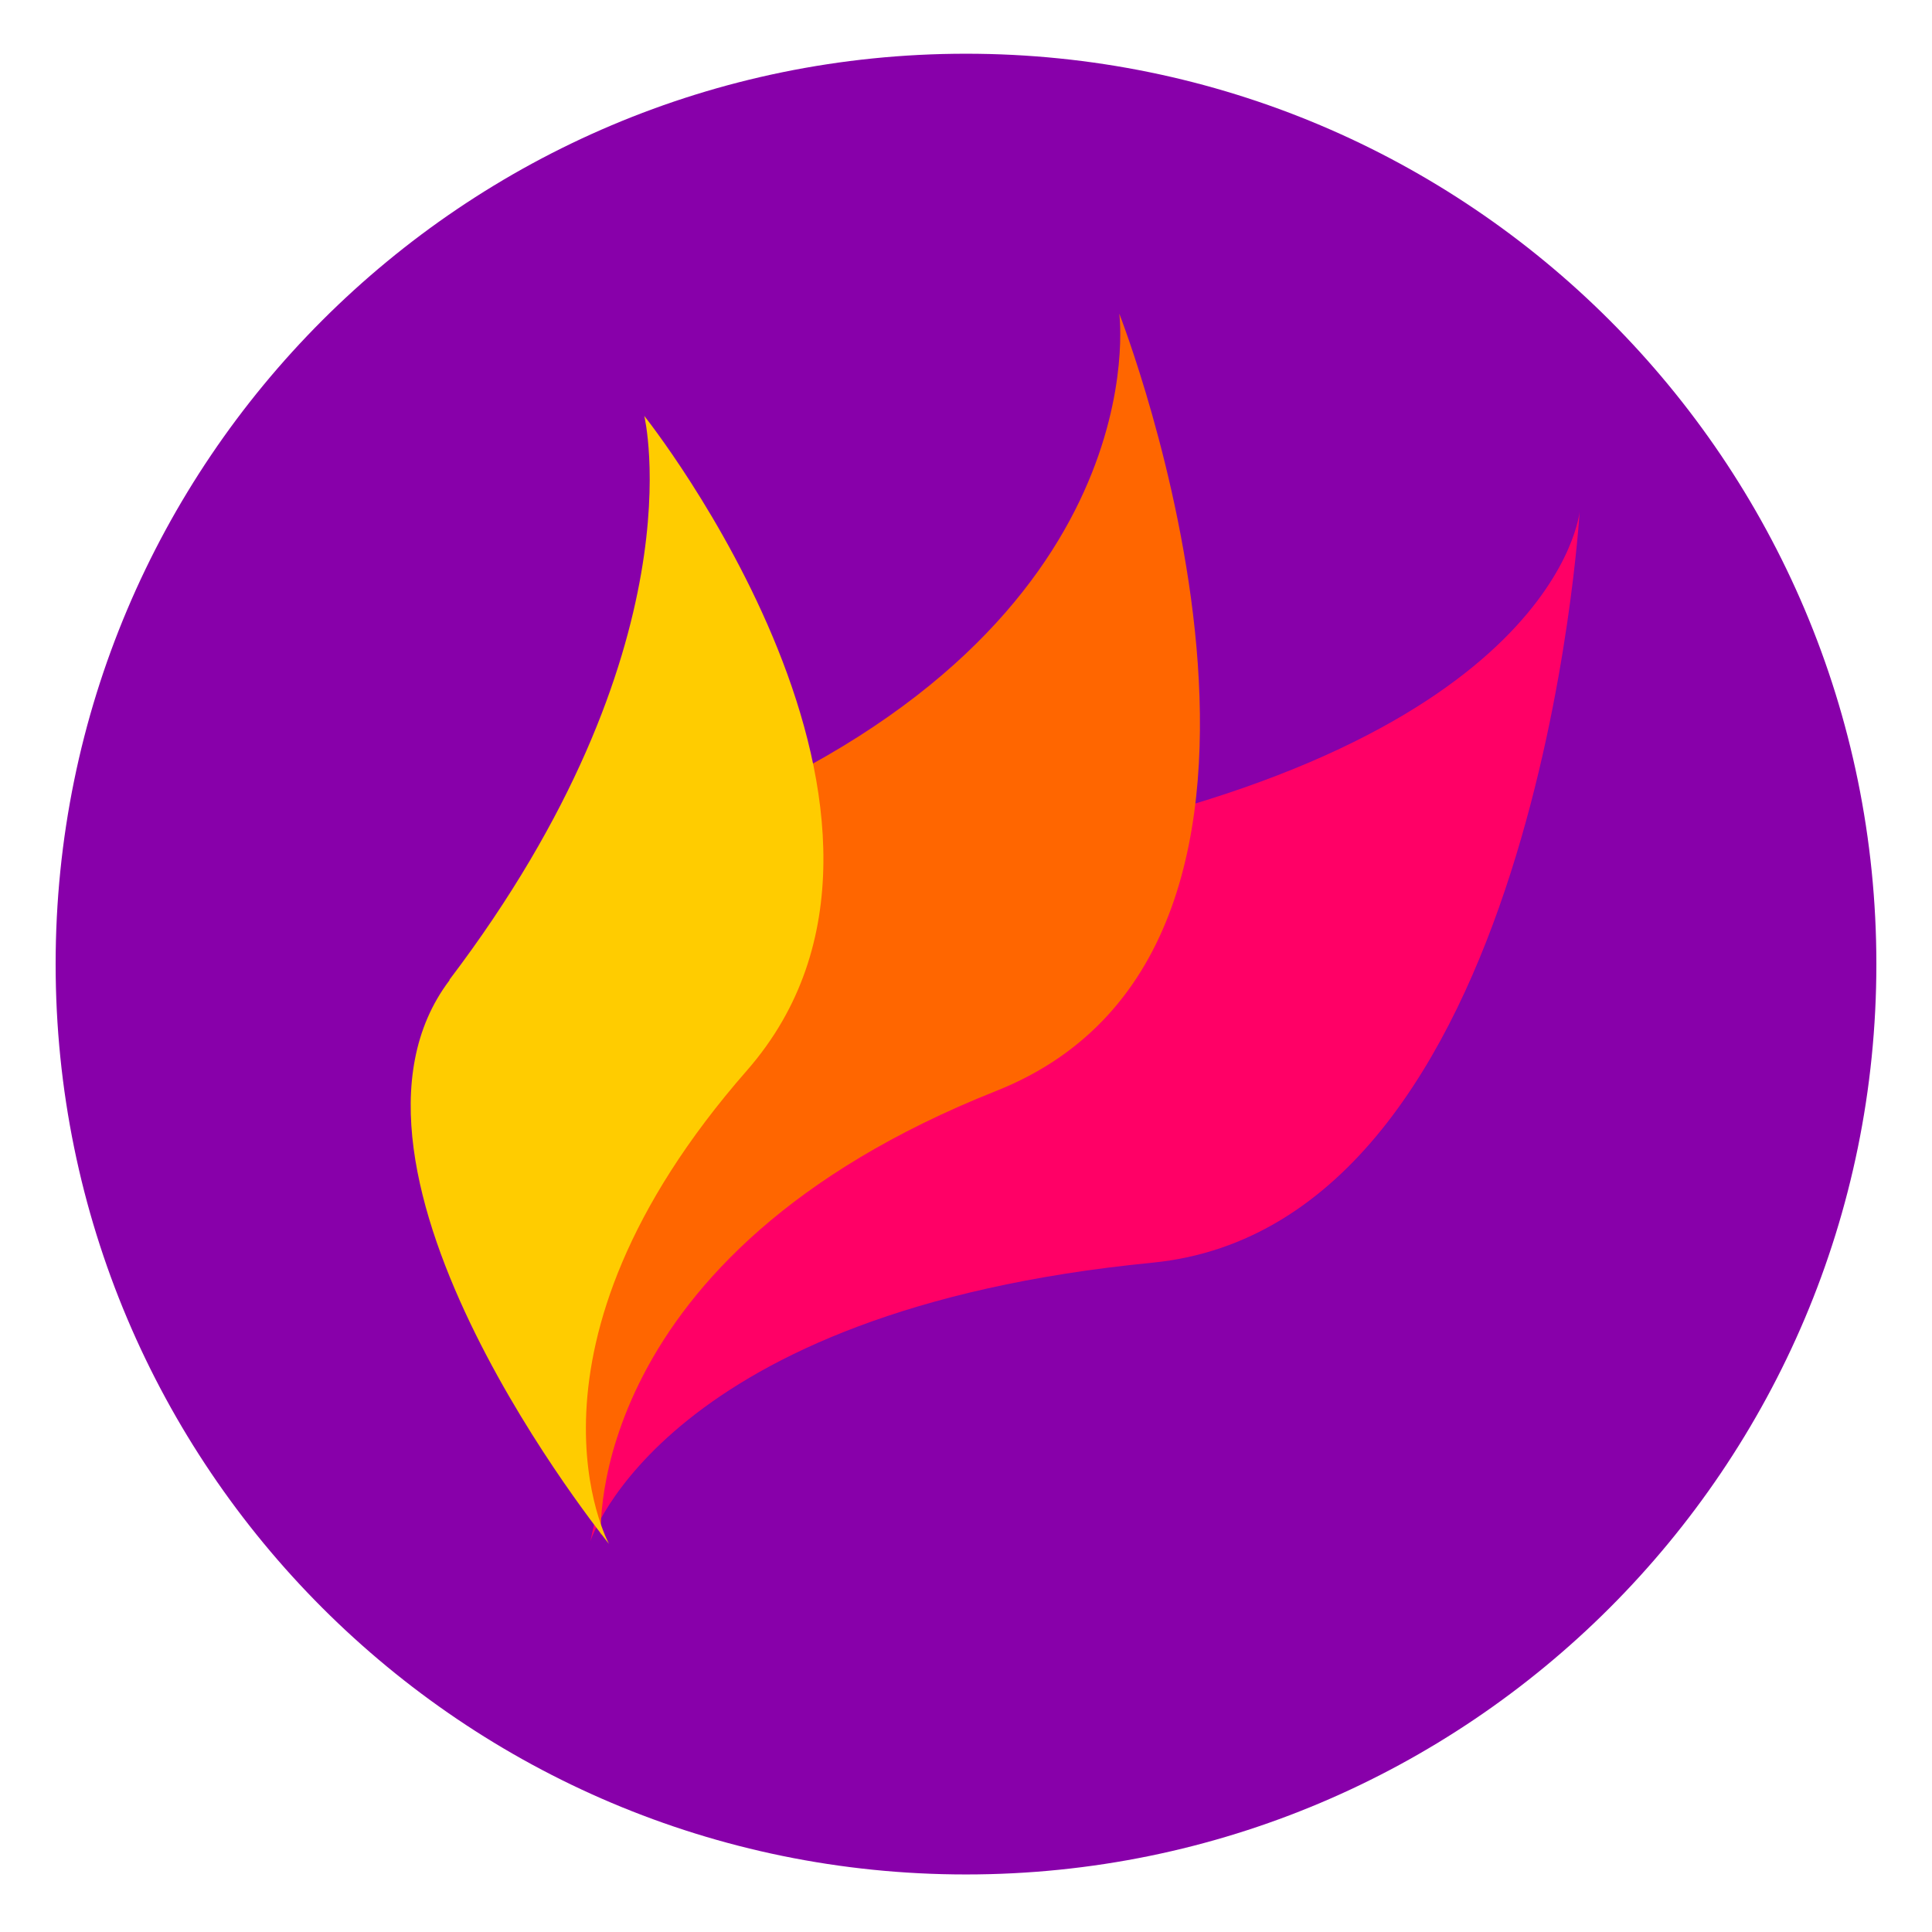
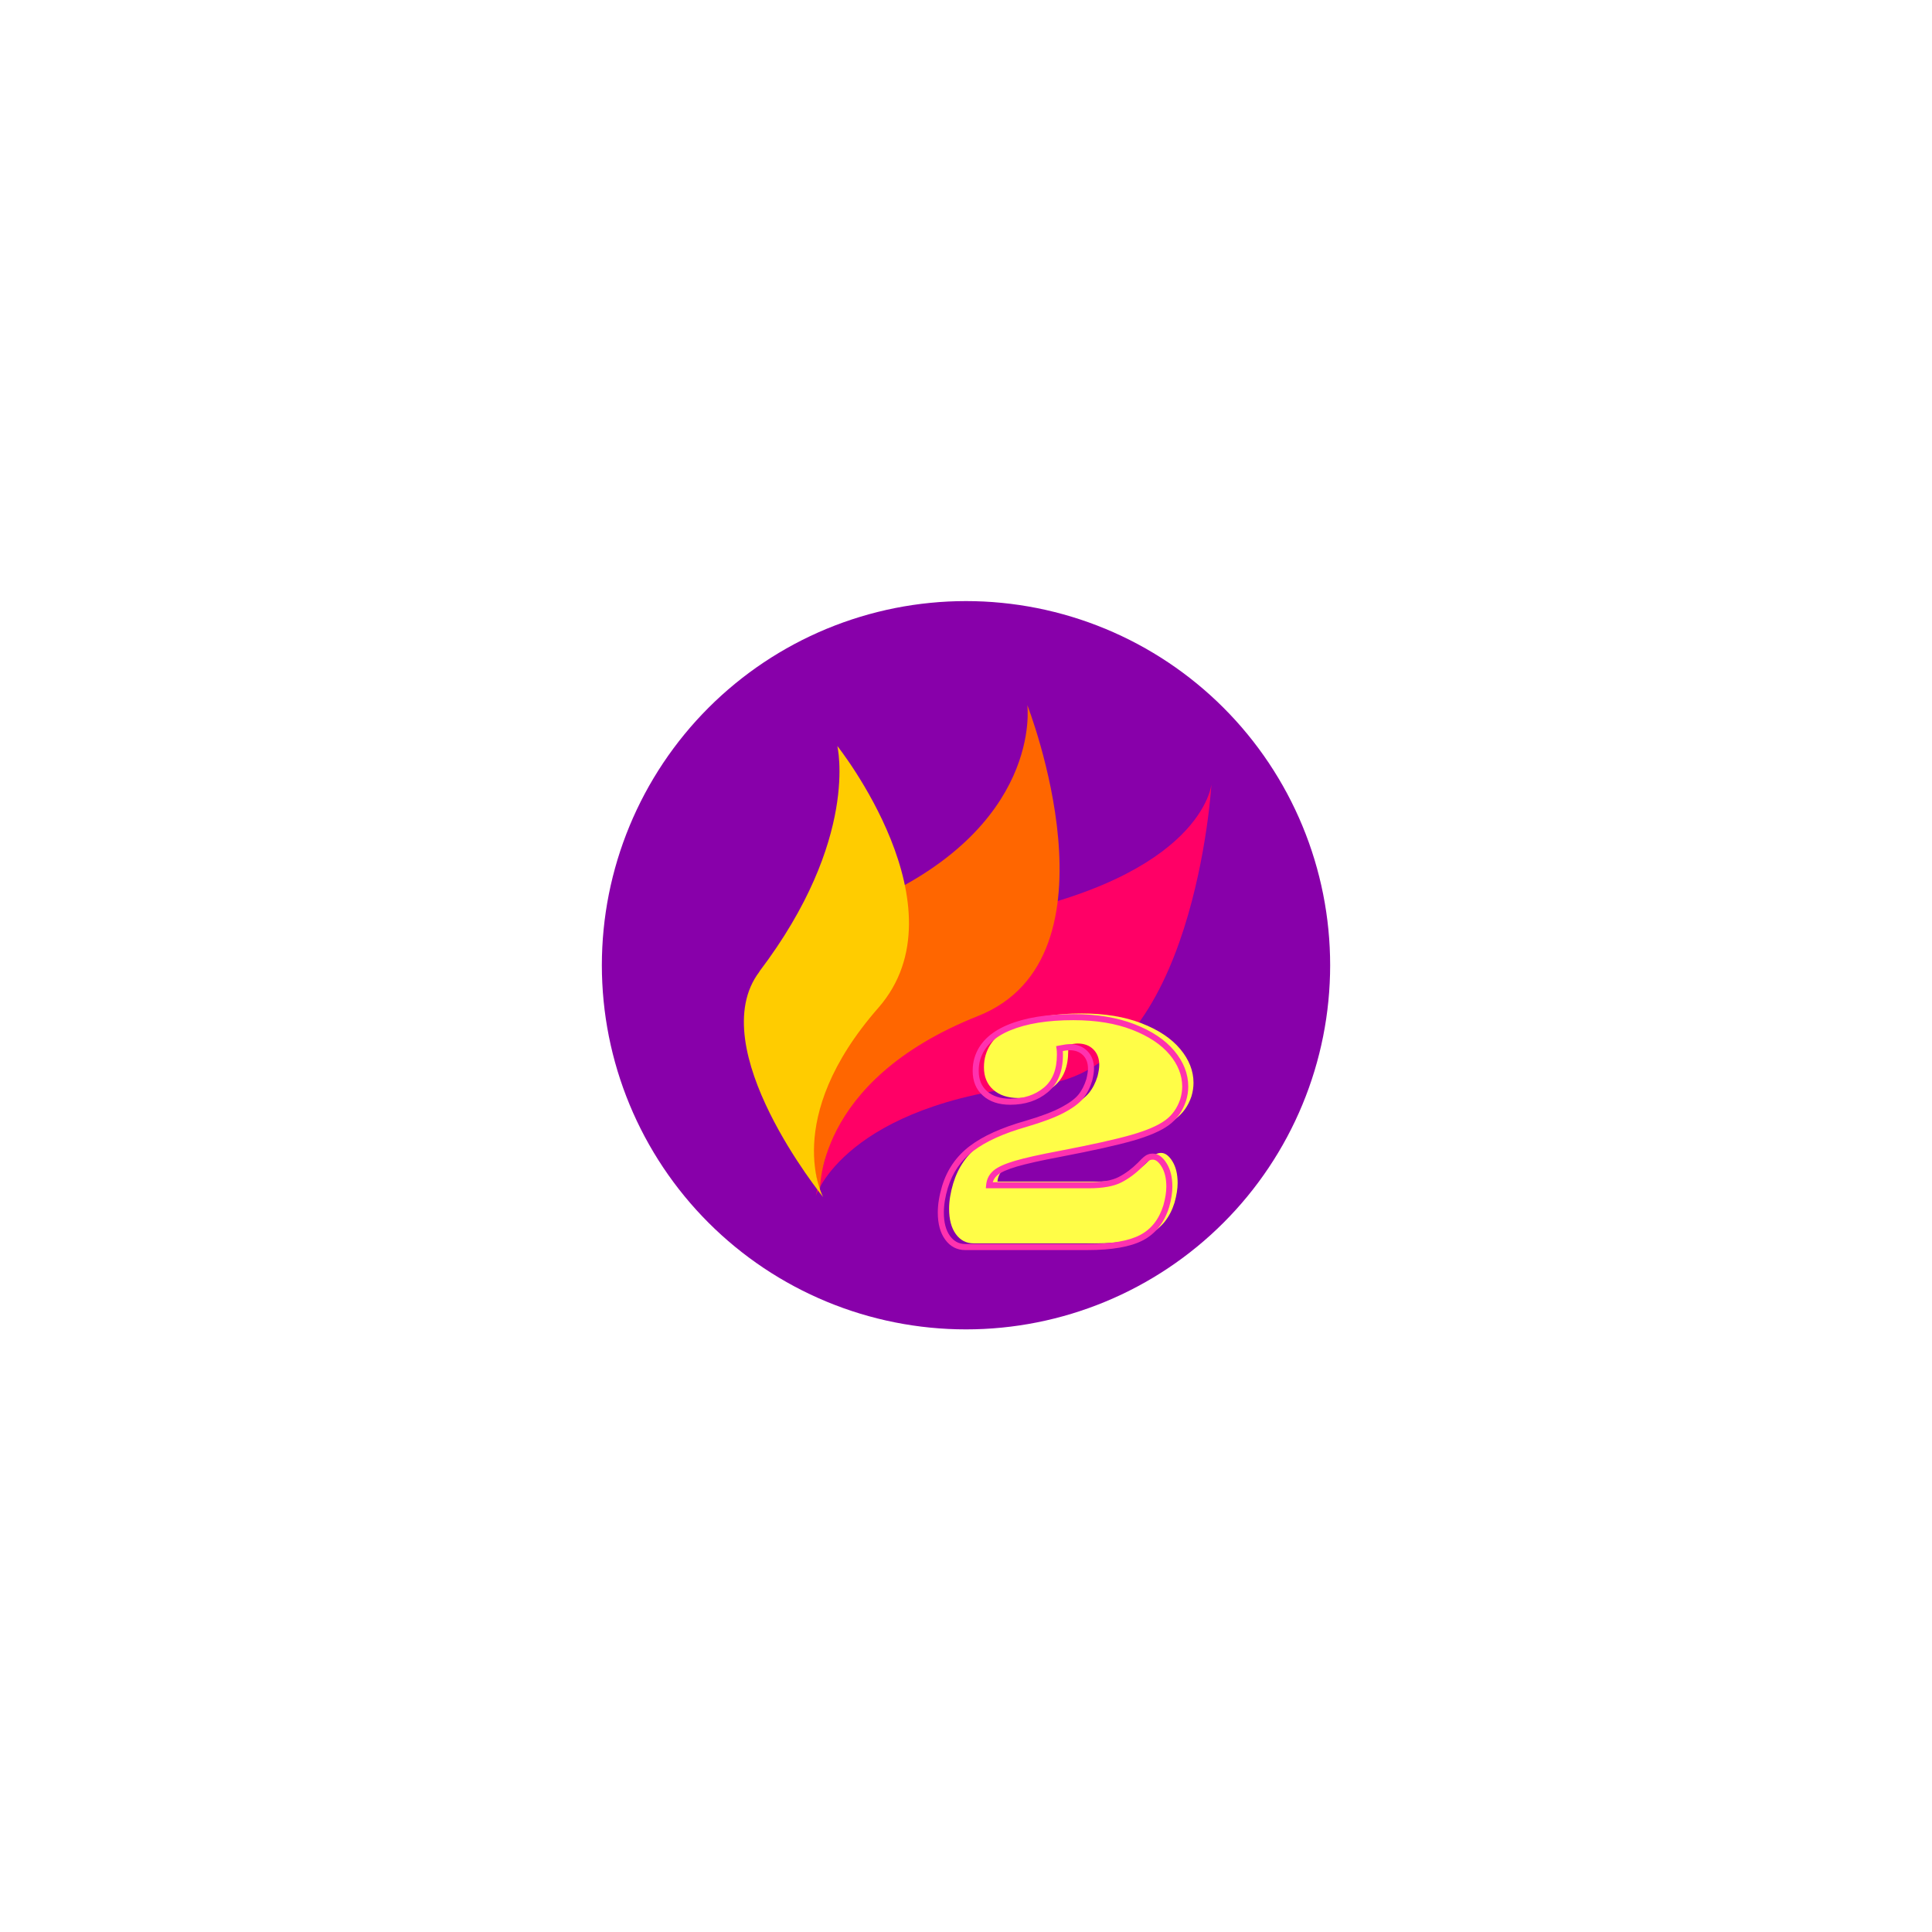
- <svg xmlns="http://www.w3.org/2000/svg" version="1.1" viewBox="0 0 64 64" width="64" height="64" id="svg4">
-   <defs id="defs4" />
-   <g id="g5" transform="matrix(0.9424079,0,0,0.9424079,1.842947,1.779597)">
-     <path fill="#8800aa" d="M 32,0 A 32,32 0 0 1 32,64 32,32 0 0 1 32,0 Z" id="path1" style="display:inline" />
-     <path fill="#ff0066" d="m 34.302,27.764 c 18.554,-3.581 19.267,-11.673 19.267,-11.673 0,0 -1.461,25.078 -15.021,26.405 -17.183,1.681 -19.75,9.787 -19.75,9.787 0,0 4.595,-22.413 15.504,-24.519 z" id="path2" style="display:inline" />
-     <path fill="#ff6600" d="M 23.106,26.657 C 38.828,20 37.388,9.137 37.388,9.137 c 0,0 8.68,22.158 -4.332,27.324 -14.536,5.771 -13.889,15.628 -13.889,15.628 0,0 -5.293,-21.522 3.94,-25.432 z" id="path3" style="display:inline" />
-     <path fill="#ffcc00" d="M 13.845,32.548 C 22.678,20.9 20.691,12.731 20.691,12.731 c 0,0 11.309,14.19 3.616,23 -8.602,9.818 -4.856,16.649 -4.856,16.649 0,0 -10.672,-13.132 -5.606,-19.812 z" id="path4" style="display:inline" />
+ <svg xmlns="http://www.w3.org/2000/svg" width="1080" zoomAndPan="magnify" viewBox="0 0 810 810" height="1080" preserveAspectRatio="xMidYMid meet" version="1.0">
+   <defs>
+     <g />
+     <clipPath id="4164acbb92">
+       <rect x="0" width="113" y="0" height="212" />
+     </clipPath>
+   </defs>
+   <path fill="#8800aa" d="M 405 252.008 C 407.5 252.008 409.996 252.07 412.492 252.191 C 414.988 252.316 417.477 252.5 419.965 252.746 C 422.449 252.988 424.93 253.297 427.402 253.66 C 429.871 254.027 432.332 254.457 434.785 254.941 C 437.234 255.43 439.672 255.977 442.098 256.586 C 444.52 257.191 446.926 257.859 449.316 258.582 C 451.707 259.309 454.082 260.094 456.434 260.934 C 458.785 261.777 461.117 262.676 463.426 263.629 C 465.734 264.586 468.016 265.598 470.273 266.668 C 472.535 267.734 474.766 268.859 476.969 270.035 C 479.172 271.215 481.344 272.445 483.488 273.73 C 485.633 275.016 487.742 276.352 489.82 277.738 C 491.895 279.125 493.938 280.566 495.945 282.055 C 497.953 283.543 499.922 285.078 501.852 286.664 C 503.785 288.25 505.676 289.879 507.527 291.559 C 509.379 293.234 511.188 294.957 512.953 296.727 C 514.723 298.492 516.441 300.301 518.121 302.152 C 519.801 304.004 521.43 305.895 523.016 307.828 C 524.602 309.758 526.137 311.727 527.625 313.734 C 529.113 315.742 530.551 317.781 531.941 319.859 C 533.328 321.938 534.664 324.047 535.949 326.191 C 537.234 328.336 538.465 330.508 539.645 332.711 C 540.82 334.914 541.945 337.145 543.012 339.406 C 544.082 341.664 545.094 343.945 546.047 346.254 C 547.004 348.562 547.902 350.895 548.746 353.246 C 549.586 355.598 550.371 357.969 551.098 360.363 C 551.82 362.754 552.488 365.16 553.094 367.582 C 553.703 370.008 554.25 372.445 554.738 374.895 C 555.223 377.344 555.652 379.805 556.02 382.277 C 556.383 384.75 556.691 387.227 556.934 389.715 C 557.18 392.203 557.363 394.691 557.484 397.188 C 557.609 399.684 557.672 402.18 557.672 404.68 C 557.672 407.18 557.609 409.676 557.484 412.172 C 557.363 414.664 557.18 417.156 556.934 419.645 C 556.691 422.129 556.383 424.609 556.02 427.082 C 555.652 429.551 555.223 432.012 554.738 434.465 C 554.25 436.914 553.703 439.352 553.094 441.773 C 552.488 444.199 551.82 446.605 551.098 448.996 C 550.371 451.387 549.586 453.758 548.746 456.113 C 547.902 458.465 547.004 460.797 546.047 463.105 C 545.094 465.41 544.082 467.695 543.012 469.953 C 541.945 472.211 540.82 474.445 539.645 476.648 C 538.465 478.852 537.234 481.023 535.949 483.168 C 534.664 485.309 533.328 487.422 531.941 489.5 C 530.551 491.574 529.113 493.617 527.625 495.625 C 526.137 497.633 524.602 499.602 523.016 501.531 C 521.43 503.465 519.801 505.355 518.121 507.207 C 516.441 509.059 514.723 510.867 512.953 512.633 C 511.188 514.398 509.379 516.121 507.527 517.801 C 505.676 519.477 503.785 521.109 501.852 522.695 C 499.922 524.281 497.953 525.816 495.945 527.305 C 493.938 528.793 491.895 530.23 489.82 531.621 C 487.742 533.008 485.633 534.344 483.488 535.629 C 481.344 536.914 479.172 538.145 476.969 539.32 C 474.766 540.5 472.535 541.625 470.273 542.691 C 468.016 543.758 465.734 544.773 463.426 545.727 C 461.117 546.684 458.785 547.582 456.434 548.426 C 454.082 549.266 451.707 550.051 449.316 550.777 C 446.926 551.5 444.52 552.168 442.098 552.773 C 439.672 553.383 437.234 553.93 434.785 554.414 C 432.332 554.902 429.871 555.332 427.402 555.695 C 424.93 556.062 422.449 556.371 419.965 556.613 C 417.477 556.859 414.988 557.043 412.492 557.164 C 409.996 557.289 407.5 557.348 405 557.348 C 402.5 557.348 400.004 557.289 397.508 557.164 C 395.012 557.043 392.523 556.859 390.035 556.613 C 387.551 556.371 385.07 556.062 382.598 555.695 C 380.129 555.332 377.668 554.902 375.215 554.414 C 372.766 553.93 370.328 553.383 367.902 552.773 C 365.48 552.168 363.074 551.5 360.684 550.777 C 358.293 550.051 355.918 549.266 353.566 548.426 C 351.215 547.582 348.883 546.684 346.574 545.727 C 344.266 544.773 341.984 543.758 339.727 542.691 C 337.465 541.625 335.234 540.5 333.031 539.32 C 330.828 538.145 328.656 536.914 326.512 535.629 C 324.367 534.344 322.258 533.008 320.18 531.621 C 318.105 530.23 316.062 528.793 314.055 527.305 C 312.047 525.816 310.078 524.281 308.148 522.695 C 306.215 521.109 304.324 519.477 302.473 517.801 C 300.621 516.121 298.812 514.398 297.047 512.633 C 295.277 510.867 293.559 509.059 291.879 507.207 C 290.199 505.355 288.57 503.465 286.984 501.531 C 285.398 499.602 283.863 497.633 282.375 495.625 C 280.887 493.617 279.449 491.574 278.059 489.5 C 276.672 487.422 275.336 485.309 274.051 483.168 C 272.766 481.023 271.535 478.852 270.355 476.648 C 269.18 474.445 268.055 472.211 266.988 469.953 C 265.918 467.695 264.906 465.41 263.953 463.105 C 262.996 460.797 262.098 458.465 261.254 456.113 C 260.414 453.758 259.629 451.387 258.902 448.996 C 258.18 446.605 257.512 444.199 256.906 441.773 C 256.297 439.352 255.75 436.914 255.262 434.465 C 254.777 432.012 254.348 429.551 253.98 427.082 C 253.617 424.609 253.309 422.129 253.066 419.645 C 252.82 417.156 252.637 414.664 252.516 412.172 C 252.391 409.676 252.328 407.18 252.328 404.68 C 252.328 402.18 252.391 399.684 252.516 397.188 C 252.637 394.691 252.82 392.203 253.066 389.715 C 253.309 387.227 253.617 384.75 253.98 382.277 C 254.348 379.805 254.777 377.344 255.262 374.895 C 255.75 372.445 256.297 370.008 256.906 367.582 C 257.512 365.16 258.18 362.754 258.902 360.363 C 259.629 357.969 260.414 355.598 261.254 353.246 C 262.098 350.895 262.996 348.562 263.953 346.254 C 264.906 343.945 265.918 341.664 266.988 339.406 C 268.055 337.145 269.18 334.914 270.355 332.711 C 271.535 330.508 272.766 328.336 274.051 326.191 C 275.336 324.047 276.672 321.938 278.059 319.859 C 279.449 317.781 280.887 315.742 282.375 313.734 C 283.863 311.727 285.398 309.758 286.984 307.828 C 288.57 305.895 290.199 304.004 291.879 302.152 C 293.559 300.301 295.277 298.492 297.047 296.727 C 298.812 294.957 300.621 293.234 302.473 291.559 C 304.324 289.879 306.215 288.25 308.148 286.664 C 310.078 285.078 312.047 283.543 314.055 282.055 C 316.062 280.566 318.105 279.125 320.18 277.738 C 322.258 276.352 324.367 275.016 326.512 273.73 C 328.656 272.445 330.828 271.215 333.031 270.035 C 335.234 268.859 337.465 267.734 339.727 266.668 C 341.984 265.598 344.266 264.586 346.574 263.629 C 348.883 262.676 351.215 261.777 353.566 260.934 C 355.918 260.094 358.293 259.309 360.684 258.582 C 363.074 257.859 365.48 257.191 367.902 256.586 C 370.328 255.977 372.766 255.43 375.215 254.941 C 377.668 254.457 380.129 254.027 382.598 253.66 C 385.07 253.297 387.551 252.988 390.035 252.746 C 392.523 252.5 395.012 252.316 397.508 252.191 C 400.004 252.07 402.5 252.008 405 252.008 Z M 405 252.008 " fill-opacity="1" fill-rule="nonzero" />
+   <path fill="#ff0066" d="M 415.98 384.469 C 504.5 367.383 507.902 328.777 507.902 328.777 C 507.902 328.777 500.93 448.422 436.238 454.75 C 354.258 462.773 342.012 501.445 342.012 501.445 C 342.012 501.445 363.934 394.516 415.98 384.469 Z M 415.98 384.469 " fill-opacity="1" fill-rule="nonzero" />
+   <path fill="#ff6600" d="M 362.57 379.188 C 437.574 347.43 430.707 295.605 430.707 295.605 C 430.707 295.605 472.117 401.32 410.035 425.965 C 340.684 453.496 343.77 500.527 343.77 500.527 C 343.77 500.527 318.516 397.848 362.57 379.191 Z M 362.57 379.188 " fill-opacity="1" fill-rule="nonzero" />
+   <path fill="#ffcc00" d="M 318.383 407.293 C 360.523 351.723 351.047 312.75 351.047 312.75 C 351.047 312.75 405 380.449 368.297 422.48 C 327.254 469.324 345.129 501.914 345.129 501.914 C 345.129 501.914 294.211 439.262 318.383 407.391 Z M 318.383 407.293 " fill-opacity="1" fill-rule="nonzero" />
+   <g transform="matrix(1, 0, 0, 1, 391, 374)">
+     <g clip-path="url(#4164acbb92)">
+       <g fill="#fffd47" fill-opacity="1">
+         <g transform="translate(5.321658, 147.2877)">
+           <g>
+             <path d="M 57.172 -96.391 C 66.816 -96.391 75.188 -95.016 82.281 -92.266 C 89.375 -89.516 94.773 -85.922 98.484 -81.484 C 102.203 -77.047 104.062 -72.316 104.062 -67.297 C 104.062 -65.461 103.773 -63.582 103.203 -61.656 C 101.848 -57.602 99.578 -54.414 96.391 -52.094 C 93.203 -49.781 88.328 -47.68 81.766 -45.797 C 75.211 -43.922 65.133 -41.68 51.531 -39.078 C 43.32 -37.535 37.164 -36.16 33.062 -34.953 C 28.969 -33.742 26.125 -32.461 24.531 -31.109 C 22.938 -29.766 22.047 -28.031 21.859 -25.906 L 63.531 -25.906 C 69.32 -25.906 73.711 -26.676 76.703 -28.219 C 79.703 -29.758 82.504 -31.836 85.109 -34.453 C 86.266 -35.703 87.203 -36.594 87.922 -37.125 C 88.648 -37.656 89.492 -37.922 90.453 -37.922 C 92.191 -37.922 93.785 -36.738 95.234 -34.375 C 96.68 -32.008 97.406 -28.992 97.406 -25.328 C 97.406 -22.91 96.973 -20.16 96.109 -17.078 C 94.172 -10.898 90.691 -6.508 85.672 -3.906 C 80.66 -1.301 73.086 0 62.953 0 L 11.875 0 C 8.781 0 6.289 -1.301 4.406 -3.906 C 2.531 -6.508 1.594 -10.031 1.594 -14.469 C 1.594 -17.75 2.172 -21.32 3.328 -25.188 C 5.359 -31.844 9.07 -37.219 14.469 -41.312 C 19.875 -45.414 27.5 -48.867 37.344 -51.672 C 43.906 -53.598 48.969 -55.5 52.531 -57.375 C 56.102 -59.258 58.66 -61.145 60.203 -63.031 C 61.754 -64.914 62.961 -67.254 63.828 -70.047 C 64.305 -71.984 64.547 -73.578 64.547 -74.828 C 64.547 -77.523 63.723 -79.691 62.078 -81.328 C 60.441 -82.973 58.227 -83.797 55.438 -83.797 C 54.664 -83.797 53.312 -83.602 51.375 -83.219 C 51.477 -82.645 51.531 -81.773 51.531 -80.609 C 51.531 -74.055 49.551 -69.141 45.594 -65.859 C 41.633 -62.578 36.664 -60.938 30.688 -60.938 C 26.25 -60.938 22.723 -62.094 20.109 -64.406 C 17.504 -66.719 16.203 -69.852 16.203 -73.812 C 16.203 -75.738 16.445 -77.477 16.938 -79.031 C 18.676 -84.719 23.066 -89.031 30.109 -91.969 C 37.148 -94.914 46.172 -96.391 57.172 -96.391 Z M 57.172 -96.391 " />
+           </g>
+         </g>
+       </g>
+       <g fill="#ff32af" fill-opacity="1">
+         <g transform="translate(1.850915, 148.833)">
+           <g>
+             <path d="M 57.168 -97.656 C 66.977 -97.656 75.496 -96.254 82.738 -93.445 C 90.031 -90.617 95.605 -86.902 99.461 -82.297 C 103.371 -77.621 105.328 -72.625 105.328 -67.301 C 105.328 -65.344 105.02 -63.34 104.406 -61.293 L 104.398 -61.273 L 104.395 -61.254 C 102.957 -56.945 100.539 -53.555 97.137 -51.078 C 93.832 -48.676 88.828 -46.512 82.121 -44.59 C 75.523 -42.699 65.402 -40.445 51.762 -37.832 C 43.602 -36.297 37.488 -34.93 33.43 -33.738 C 29.5 -32.582 26.809 -31.387 25.352 -30.152 C 24.023 -29.023 23.277 -27.57 23.117 -25.793 L 21.855 -25.906 L 21.855 -27.172 L 63.535 -27.172 C 69.121 -27.172 73.316 -27.898 76.125 -29.348 C 79 -30.832 81.695 -32.828 84.207 -35.34 L 85.102 -34.445 L 84.172 -35.305 C 85.383 -36.617 86.387 -37.566 87.176 -38.145 C 88.121 -38.84 89.215 -39.188 90.457 -39.188 C 92.668 -39.188 94.617 -37.801 96.312 -35.035 C 97.883 -32.469 98.672 -29.23 98.672 -25.328 C 98.672 -22.801 98.219 -19.934 97.32 -16.734 L 97.316 -16.719 L 97.309 -16.699 C 95.273 -10.191 91.594 -5.551 86.266 -2.785 C 81.062 -0.082 73.297 1.266 62.957 1.266 L 11.867 1.266 C 8.348 1.266 5.523 -0.211 3.387 -3.168 C 1.348 -5.992 0.324 -9.762 0.324 -14.473 C 0.324 -17.879 0.922 -21.57 2.117 -25.547 C 4.223 -32.469 8.086 -38.062 13.707 -42.328 C 19.238 -46.527 27 -50.047 36.992 -52.887 C 43.469 -54.789 48.453 -56.664 51.945 -58.508 C 55.367 -60.309 57.793 -62.082 59.23 -63.832 C 60.668 -65.586 61.797 -67.785 62.617 -70.426 L 63.824 -70.051 L 62.598 -70.355 C 63.055 -72.188 63.285 -73.676 63.285 -74.824 C 63.285 -77.176 62.586 -79.051 61.195 -80.441 C 59.801 -81.836 57.879 -82.531 55.434 -82.531 C 54.742 -82.531 53.477 -82.348 51.629 -81.977 L 51.379 -83.219 L 52.629 -83.43 C 52.738 -82.781 52.789 -81.844 52.789 -80.613 C 52.789 -73.656 50.66 -68.41 46.398 -64.879 C 42.207 -61.402 36.969 -59.664 30.684 -59.664 C 25.922 -59.664 22.121 -60.93 19.277 -63.457 C 16.387 -66.027 14.945 -69.477 14.945 -73.812 C 14.945 -75.871 15.203 -77.734 15.727 -79.402 C 17.574 -85.469 22.207 -90.047 29.617 -93.145 C 36.816 -96.152 46 -97.656 57.168 -97.656 Z M 57.168 -95.125 C 46.34 -95.125 37.48 -93.684 30.594 -90.809 C 23.914 -88.02 19.766 -83.965 18.141 -78.645 C 17.699 -77.223 17.477 -75.613 17.477 -73.812 C 17.477 -70.234 18.637 -67.414 20.957 -65.352 C 23.324 -63.25 26.566 -62.199 30.684 -62.199 C 36.359 -62.199 41.059 -63.742 44.781 -66.828 C 48.434 -69.855 50.258 -74.449 50.258 -80.613 C 50.258 -81.703 50.215 -82.5 50.129 -83.012 L 49.93 -84.223 L 51.133 -84.461 C 53.145 -84.863 54.578 -85.066 55.434 -85.066 C 58.578 -85.066 61.098 -84.121 62.984 -82.234 C 64.871 -80.348 65.816 -77.879 65.816 -74.824 C 65.816 -73.469 65.562 -71.773 65.055 -69.742 L 65.047 -69.707 L 65.035 -69.676 C 64.117 -66.719 62.836 -64.234 61.188 -62.227 C 59.535 -60.215 56.848 -58.227 53.129 -56.266 C 49.484 -54.344 44.336 -52.406 37.688 -50.449 C 27.996 -47.695 20.516 -44.316 15.238 -40.312 C 10.055 -36.375 6.488 -31.211 4.543 -24.82 C 3.418 -21.078 2.859 -17.629 2.859 -14.473 C 2.859 -10.309 3.719 -7.031 5.441 -4.648 C 7.07 -2.395 9.211 -1.266 11.867 -1.266 L 62.957 -1.266 C 72.883 -1.266 80.262 -2.52 85.098 -5.031 C 89.801 -7.477 93.066 -11.617 94.891 -17.457 L 96.102 -17.078 L 94.883 -17.422 C 95.719 -20.398 96.137 -23.031 96.137 -25.328 C 96.137 -28.758 95.477 -31.551 94.152 -33.711 C 92.953 -35.672 91.719 -36.652 90.457 -36.652 C 89.77 -36.652 89.172 -36.469 88.672 -36.102 C 88.016 -35.621 87.133 -34.781 86.031 -33.586 L 86.016 -33.566 L 85.996 -33.551 C 83.301 -30.852 80.395 -28.699 77.289 -27.098 C 74.113 -25.461 69.531 -24.641 63.535 -24.641 L 20.469 -24.641 L 20.594 -26.02 C 20.816 -28.488 21.855 -30.508 23.711 -32.082 C 25.441 -33.551 28.441 -34.91 32.715 -36.168 C 36.855 -37.387 43.047 -38.77 51.285 -40.32 C 64.852 -42.918 74.898 -45.152 81.422 -47.023 C 87.84 -48.863 92.582 -50.898 95.645 -53.129 C 98.609 -55.285 100.727 -58.262 101.992 -62.055 L 103.191 -61.656 L 101.98 -62.02 C 102.523 -63.832 102.793 -65.59 102.793 -67.301 C 102.793 -72.012 101.035 -76.469 97.52 -80.672 C 93.941 -84.941 88.711 -88.414 81.82 -91.086 C 74.875 -93.777 66.66 -95.125 57.168 -95.125 Z M 57.168 -95.125 " />
+           </g>
+         </g>
+       </g>
+     </g>
  </g>
</svg>
